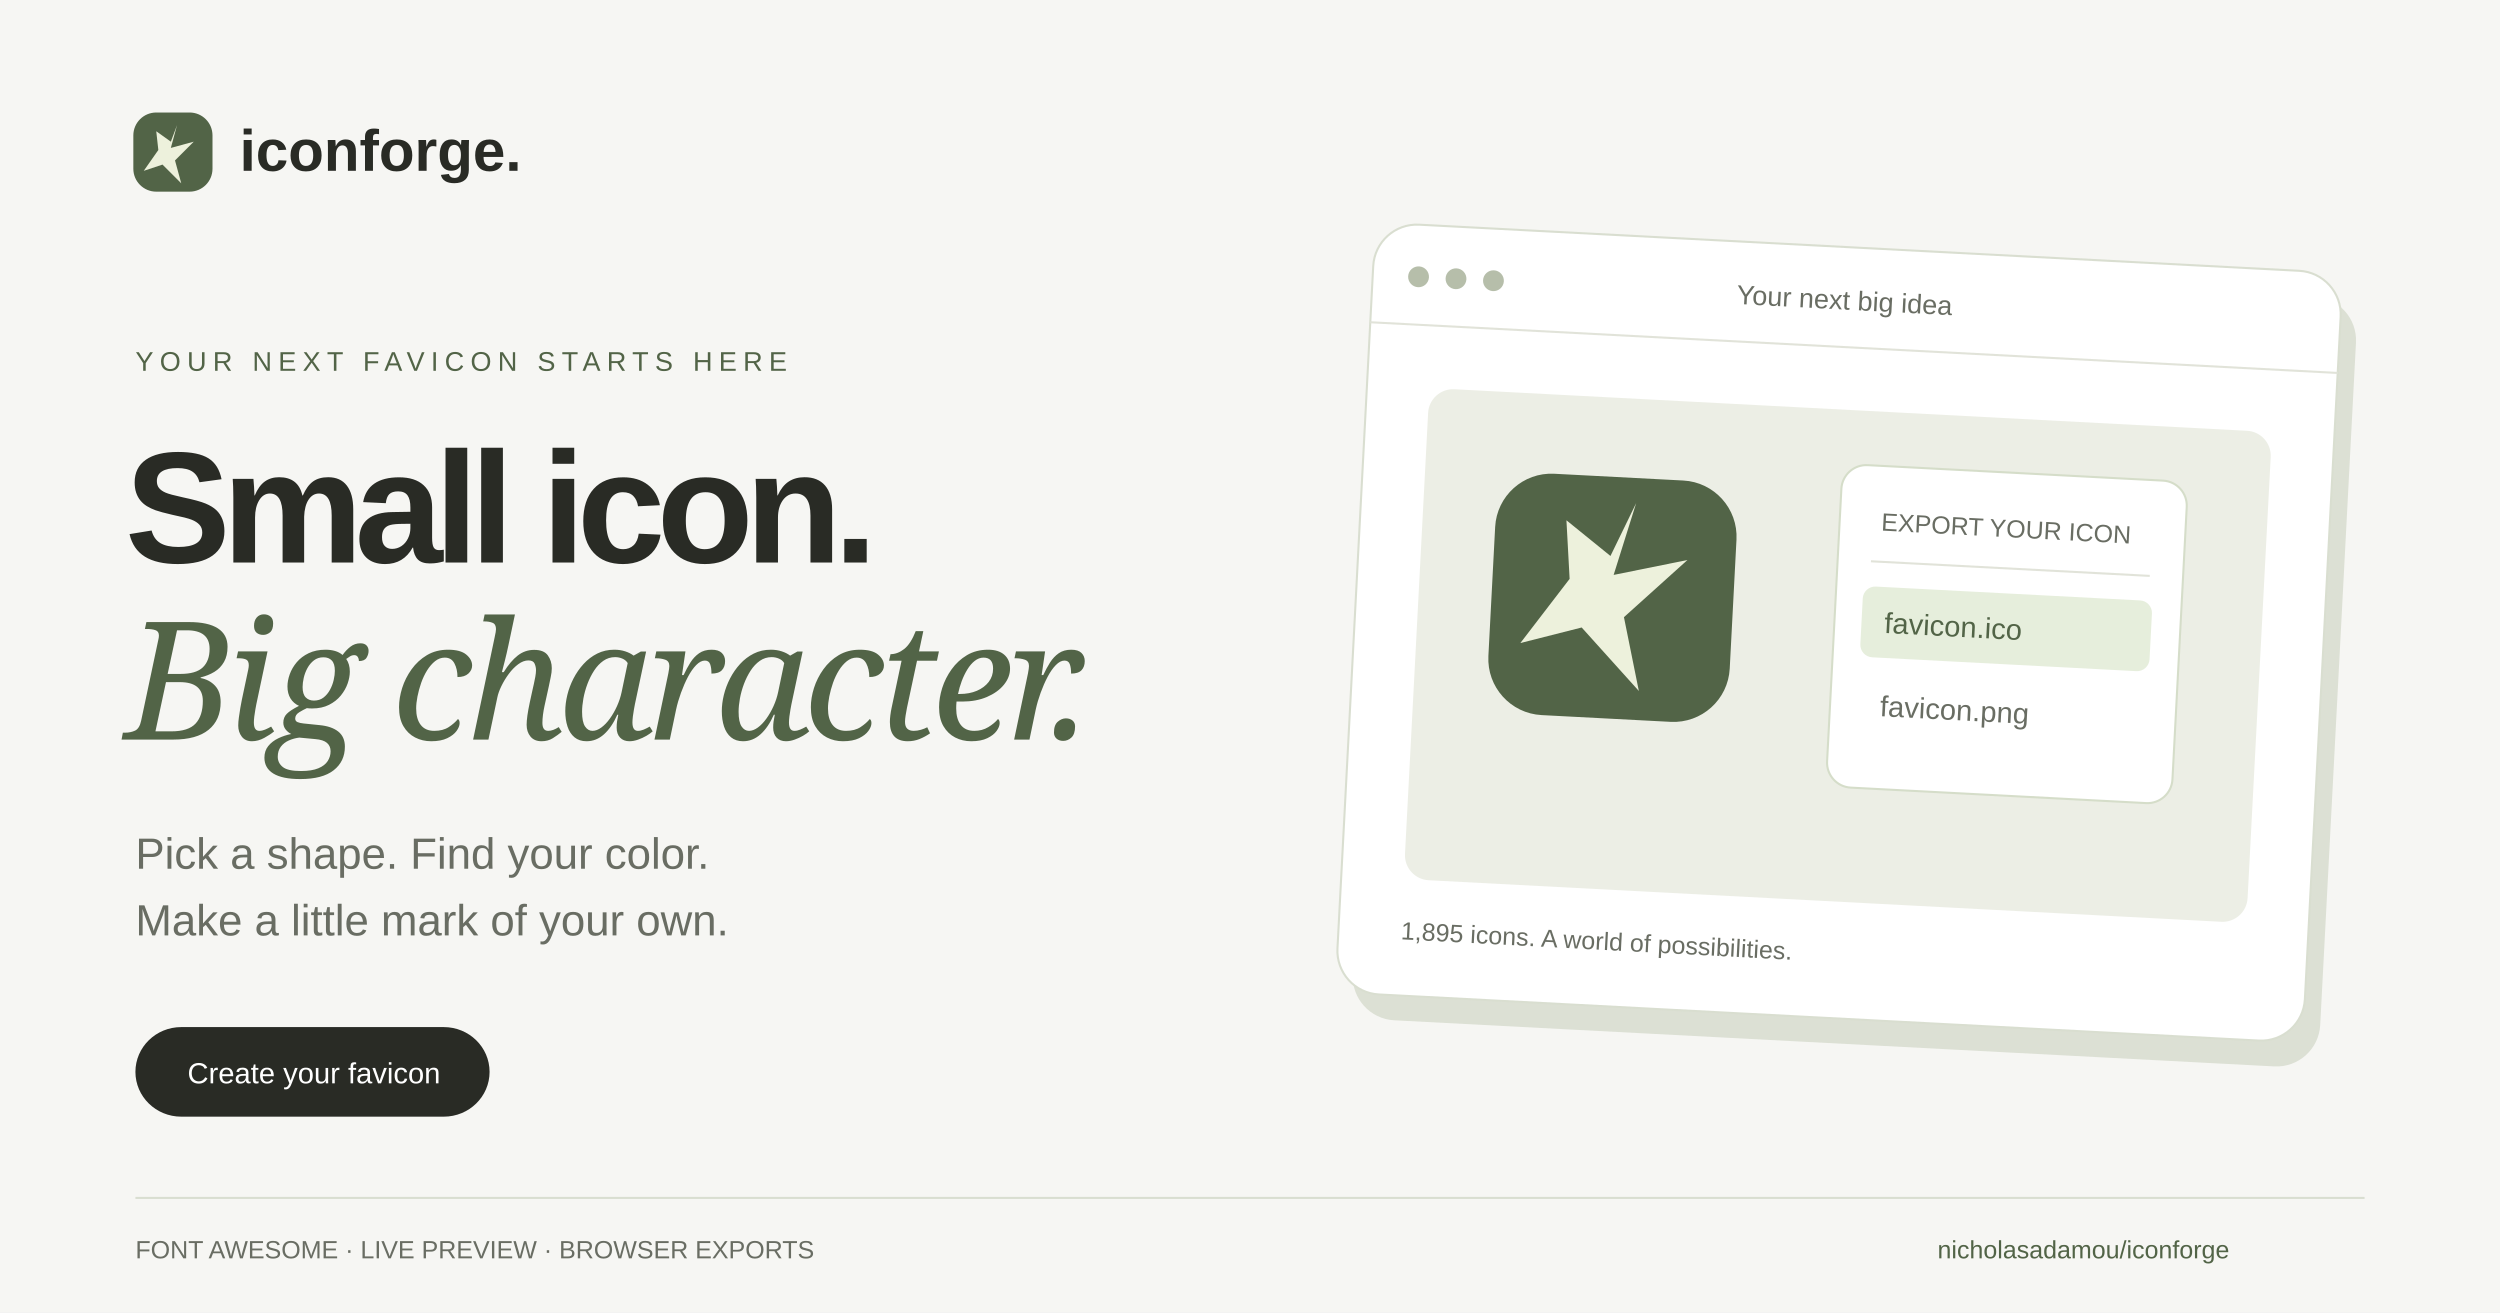
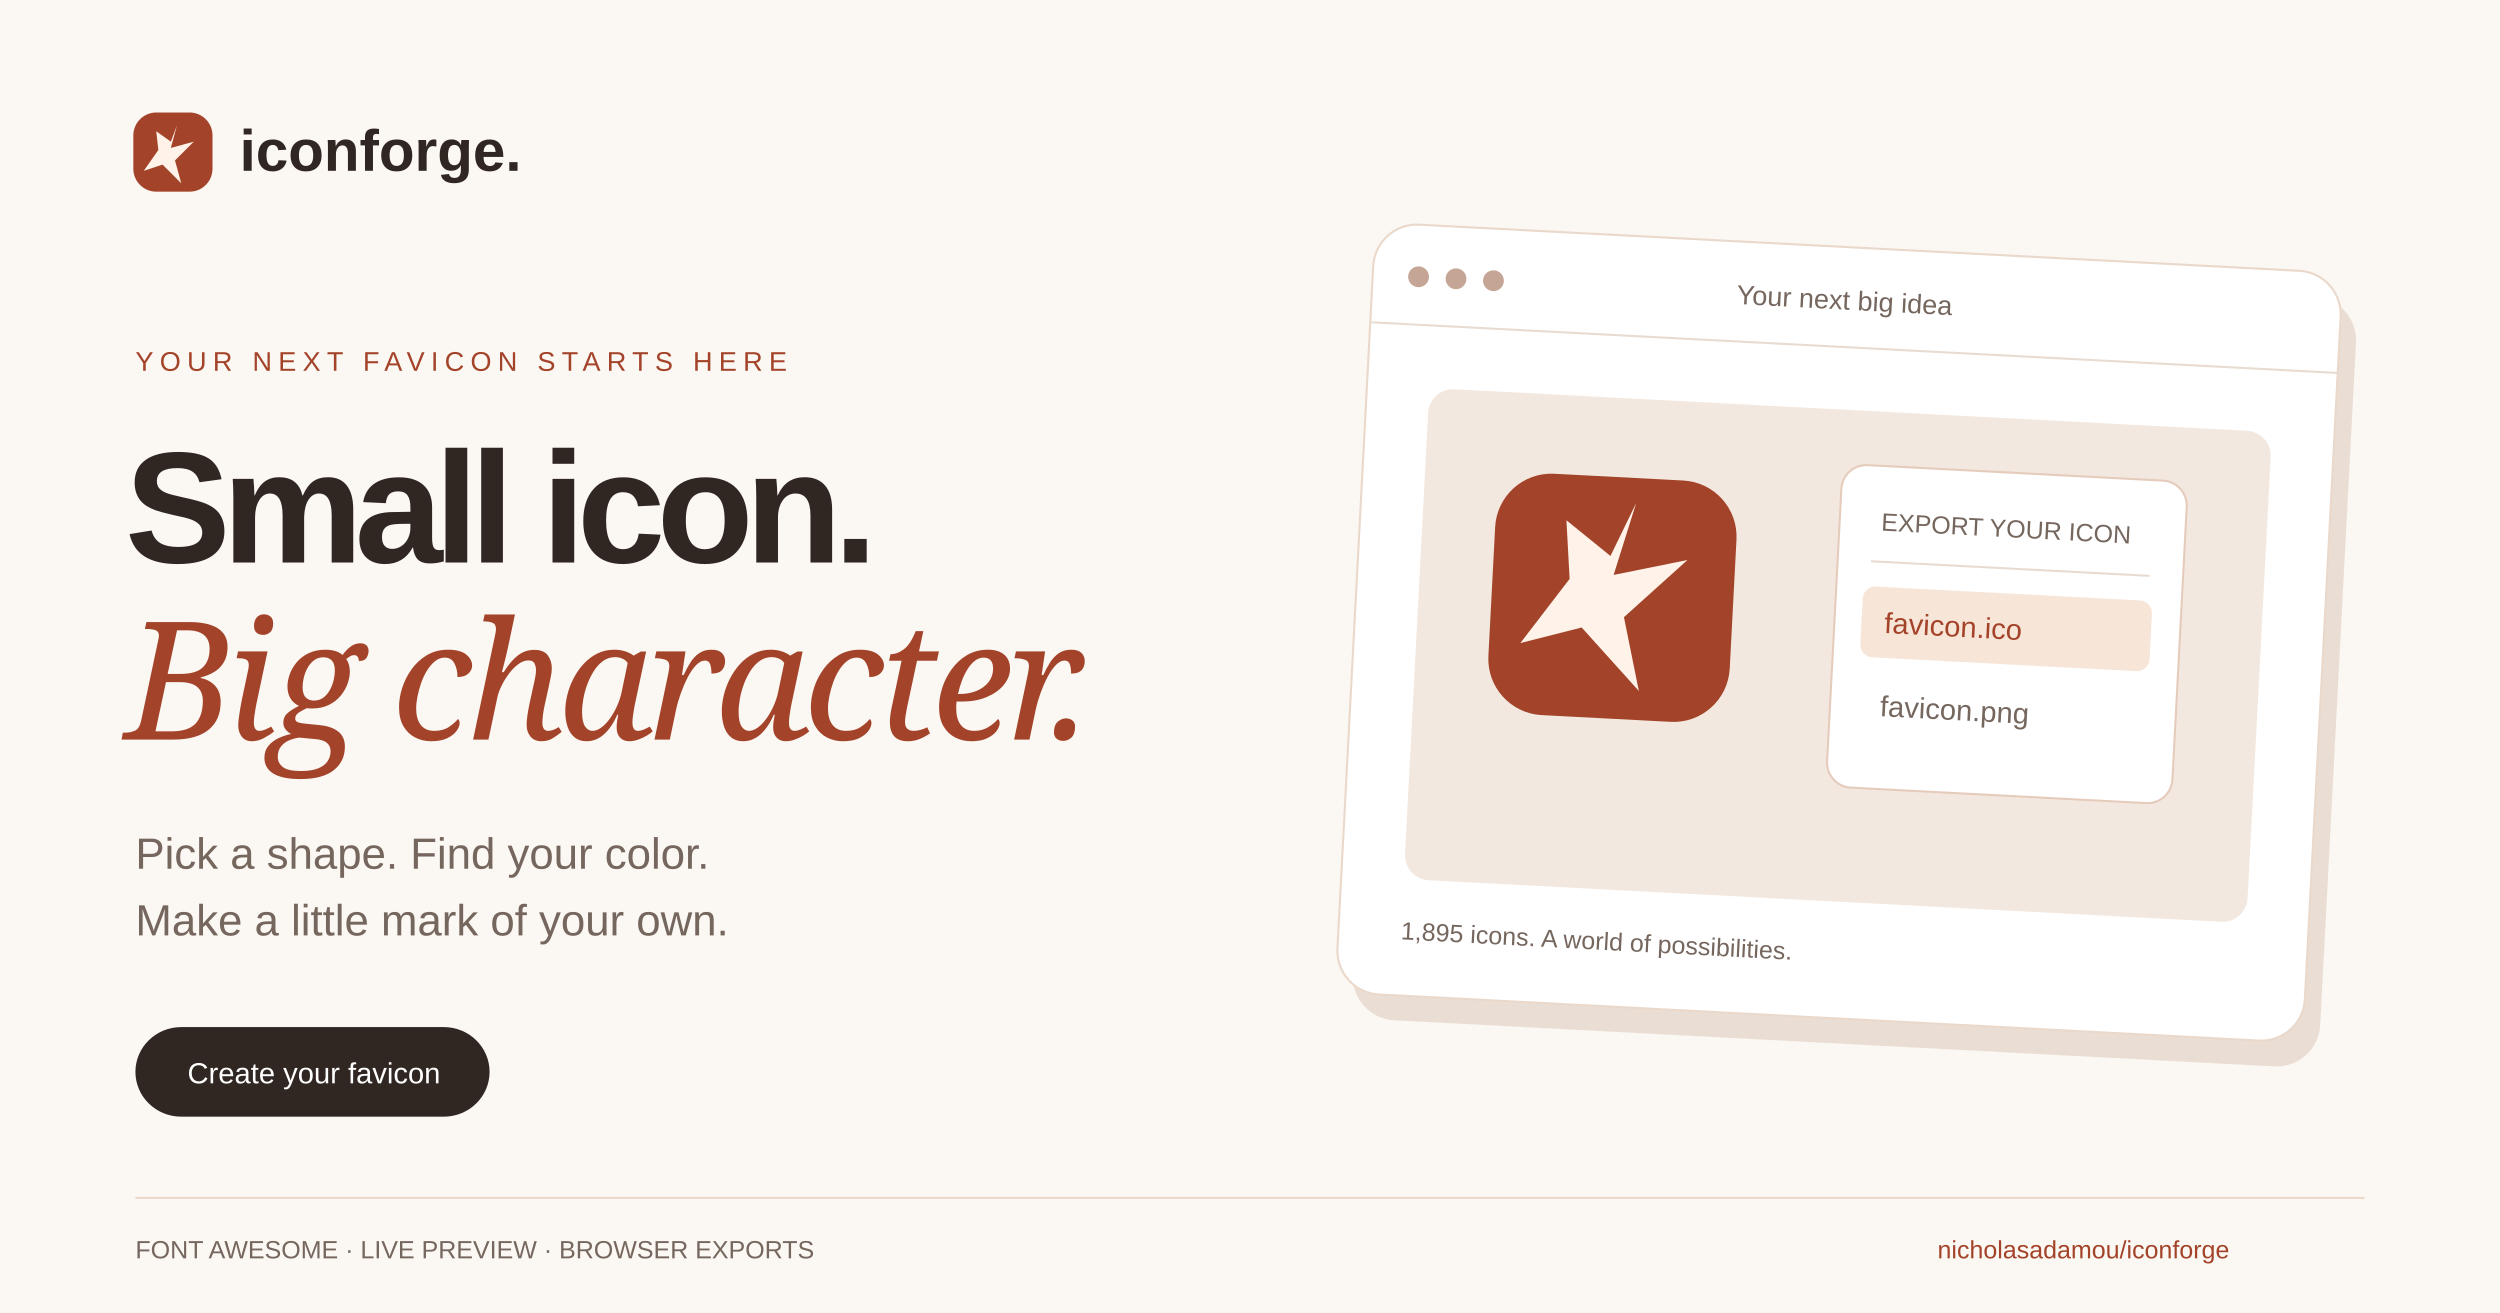
<svg xmlns="http://www.w3.org/2000/svg" width="1200" height="630" viewBox="0 0 1200 630">
-   <rect width="1200" height="630" fill="#f6f6f3" />
-   <g font-family="Arial, sans-serif" fill="#292b25">
-     <rect x="64" y="54" width="38" height="38" rx="11" fill="#526447" />
-     <path d="m85 60-3 11 11-3-9 9 3 11-9-9-9 3 7-10-1-9 7 5Z" fill="#edf1dc" />
+   <rect width="1200" height="630" fill="#fbf7f2" />
+   <g font-family="Arial, sans-serif" fill="#302723">
+     <rect x="64" y="54" width="38" height="38" rx="11" fill="#a34329" />
+     <path d="m85 60-3 11 11-3-9 9 3 11-9-9-9 3 7-10-1-9 7 5Z" fill="#fff3e9" />
    <text x="115" y="82" font-size="28" font-weight="700">iconforge.</text>
-     <text x="65" y="178" font-size="13" letter-spacing="3" fill="#526447">YOUR NEXT FAVICON STARTS HERE</text>
+     <text x="65" y="178" font-size="13" letter-spacing="3" fill="#a34329">YOUR NEXT FAVICON STARTS HERE</text>
    <text x="60" y="270" font-size="76" font-weight="700" letter-spacing="-4">Small icon.</text>
-     <text x="60" y="355" font-size="79" font-family="Georgia, serif" font-style="italic" letter-spacing="-3" fill="#526447">Big character.</text>
-     <text x="65" y="417" font-size="21" fill="#696d63">Pick a shape. Find your color.</text>
-     <text x="65" y="449" font-size="21" fill="#696d63">Make a little mark of your own.</text>
-     <rect x="65" y="493" width="170" height="43" rx="22" fill="#292b25" />
+     <text x="60" y="355" font-size="79" font-family="Georgia, serif" font-style="italic" letter-spacing="-3" fill="#a34329">Big character.</text>
+     <text x="65" y="417" font-size="21" fill="#75665e">Pick a shape. Find your color.</text>
+     <text x="65" y="449" font-size="21" fill="#75665e">Make a little mark of your own.</text>
+     <rect x="65" y="493" width="170" height="43" rx="22" fill="#302723" />
    <text x="90" y="520" font-size="14" fill="white">Create your favicon</text>
    <g transform="translate(650 118) rotate(3 220 190)">
-       <rect x="8" y="12" width="465" height="370" rx="21" fill="#dce0d4" />
-       <rect width="465" height="370" rx="21" fill="white" stroke="#d9ded0" />
-       <path d="M0 48H465" stroke="#e1e3d9" />
-       <g fill="#b6beaa">
+       <rect x="8" y="12" width="465" height="370" rx="21" fill="#eaded4" />
+       <rect width="465" height="370" rx="21" fill="white" stroke="#ead8cb" />
+       <path d="M0 48H465" stroke="#e8dcd2" />
+       <g fill="#c5a595">
        <circle cx="22" cy="25" r="5" />
        <circle cx="40" cy="25" r="5" />
        <circle cx="58" cy="25" r="5" />
      </g>
-       <text x="175" y="30" font-size="13" fill="#696d63">Your next big idea</text>
-       <rect x="30" y="78" width="405" height="236" rx="12" fill="#eceee5" />
-       <rect x="65" y="116" width="116" height="116" rx="27" fill="#526447" />
-       <path d="m132 128-9 35 35-9-29 29 9 35-29-29-29 9 22-32-3-28 22 16Z" fill="#edf1dc" />
-       <rect x="230" y="104" width="166" height="155" rx="12" fill="#fff" stroke="#d5ddc9" />
-       <text x="250" y="135" font-size="12" fill="#696d63">EXPORT YOUR ICON</text>
-       <path d="M246 150H380" stroke="#e1e3d9" />
-       <rect x="243" y="162" width="139" height="34" rx="6" fill="#e6eedc" />
-       <text x="254" y="184" font-size="14" fill="#526447">favicon.ico</text>
-       <text x="254" y="224" font-size="14" fill="#696d63">favicon.png</text>
-       <text x="30" y="343" font-size="12" fill="#696d63">1,895 icons. A world of possibilities.</text>
+       <text x="175" y="30" font-size="13" fill="#75665e">Your next big idea</text>
+       <rect x="30" y="78" width="405" height="236" rx="12" fill="#f3e8df" />
+       <rect x="65" y="116" width="116" height="116" rx="27" fill="#a34329" />
+       <path d="m132 128-9 35 35-9-29 29 9 35-29-29-29 9 22-32-3-28 22 16Z" fill="#fff3e9" />
+       <rect x="230" y="104" width="166" height="155" rx="12" fill="#fff" stroke="#e5cbbb" />
+       <text x="250" y="135" font-size="12" fill="#75665e">EXPORT YOUR ICON</text>
+       <path d="M246 150H380" stroke="#e8dcd2" />
+       <rect x="243" y="162" width="139" height="34" rx="6" fill="#f7e5d8" />
+       <text x="254" y="184" font-size="14" fill="#a34329">favicon.ico</text>
+       <text x="254" y="224" font-size="14" fill="#75665e">favicon.png</text>
+       <text x="30" y="343" font-size="12" fill="#75665e">1,895 icons. A world of possibilities.</text>
    </g>
-     <path d="M65 575H1135" stroke="#d9ded0" />
-     <text x="65" y="604" font-size="12" fill="#696d63">FONT AWESOME · LIVE PREVIEW · BROWSER EXPORTS</text>
-     <text x="930" y="604" font-size="12" fill="#526447">nicholasadamou/iconforge</text>
+     <path d="M65 575H1135" stroke="#ead8cb" />
+     <text x="65" y="604" font-size="12" fill="#75665e">FONT AWESOME · LIVE PREVIEW · BROWSER EXPORTS</text>
+     <text x="930" y="604" font-size="12" fill="#a34329">nicholasadamou/iconforge</text>
  </g>
</svg>
